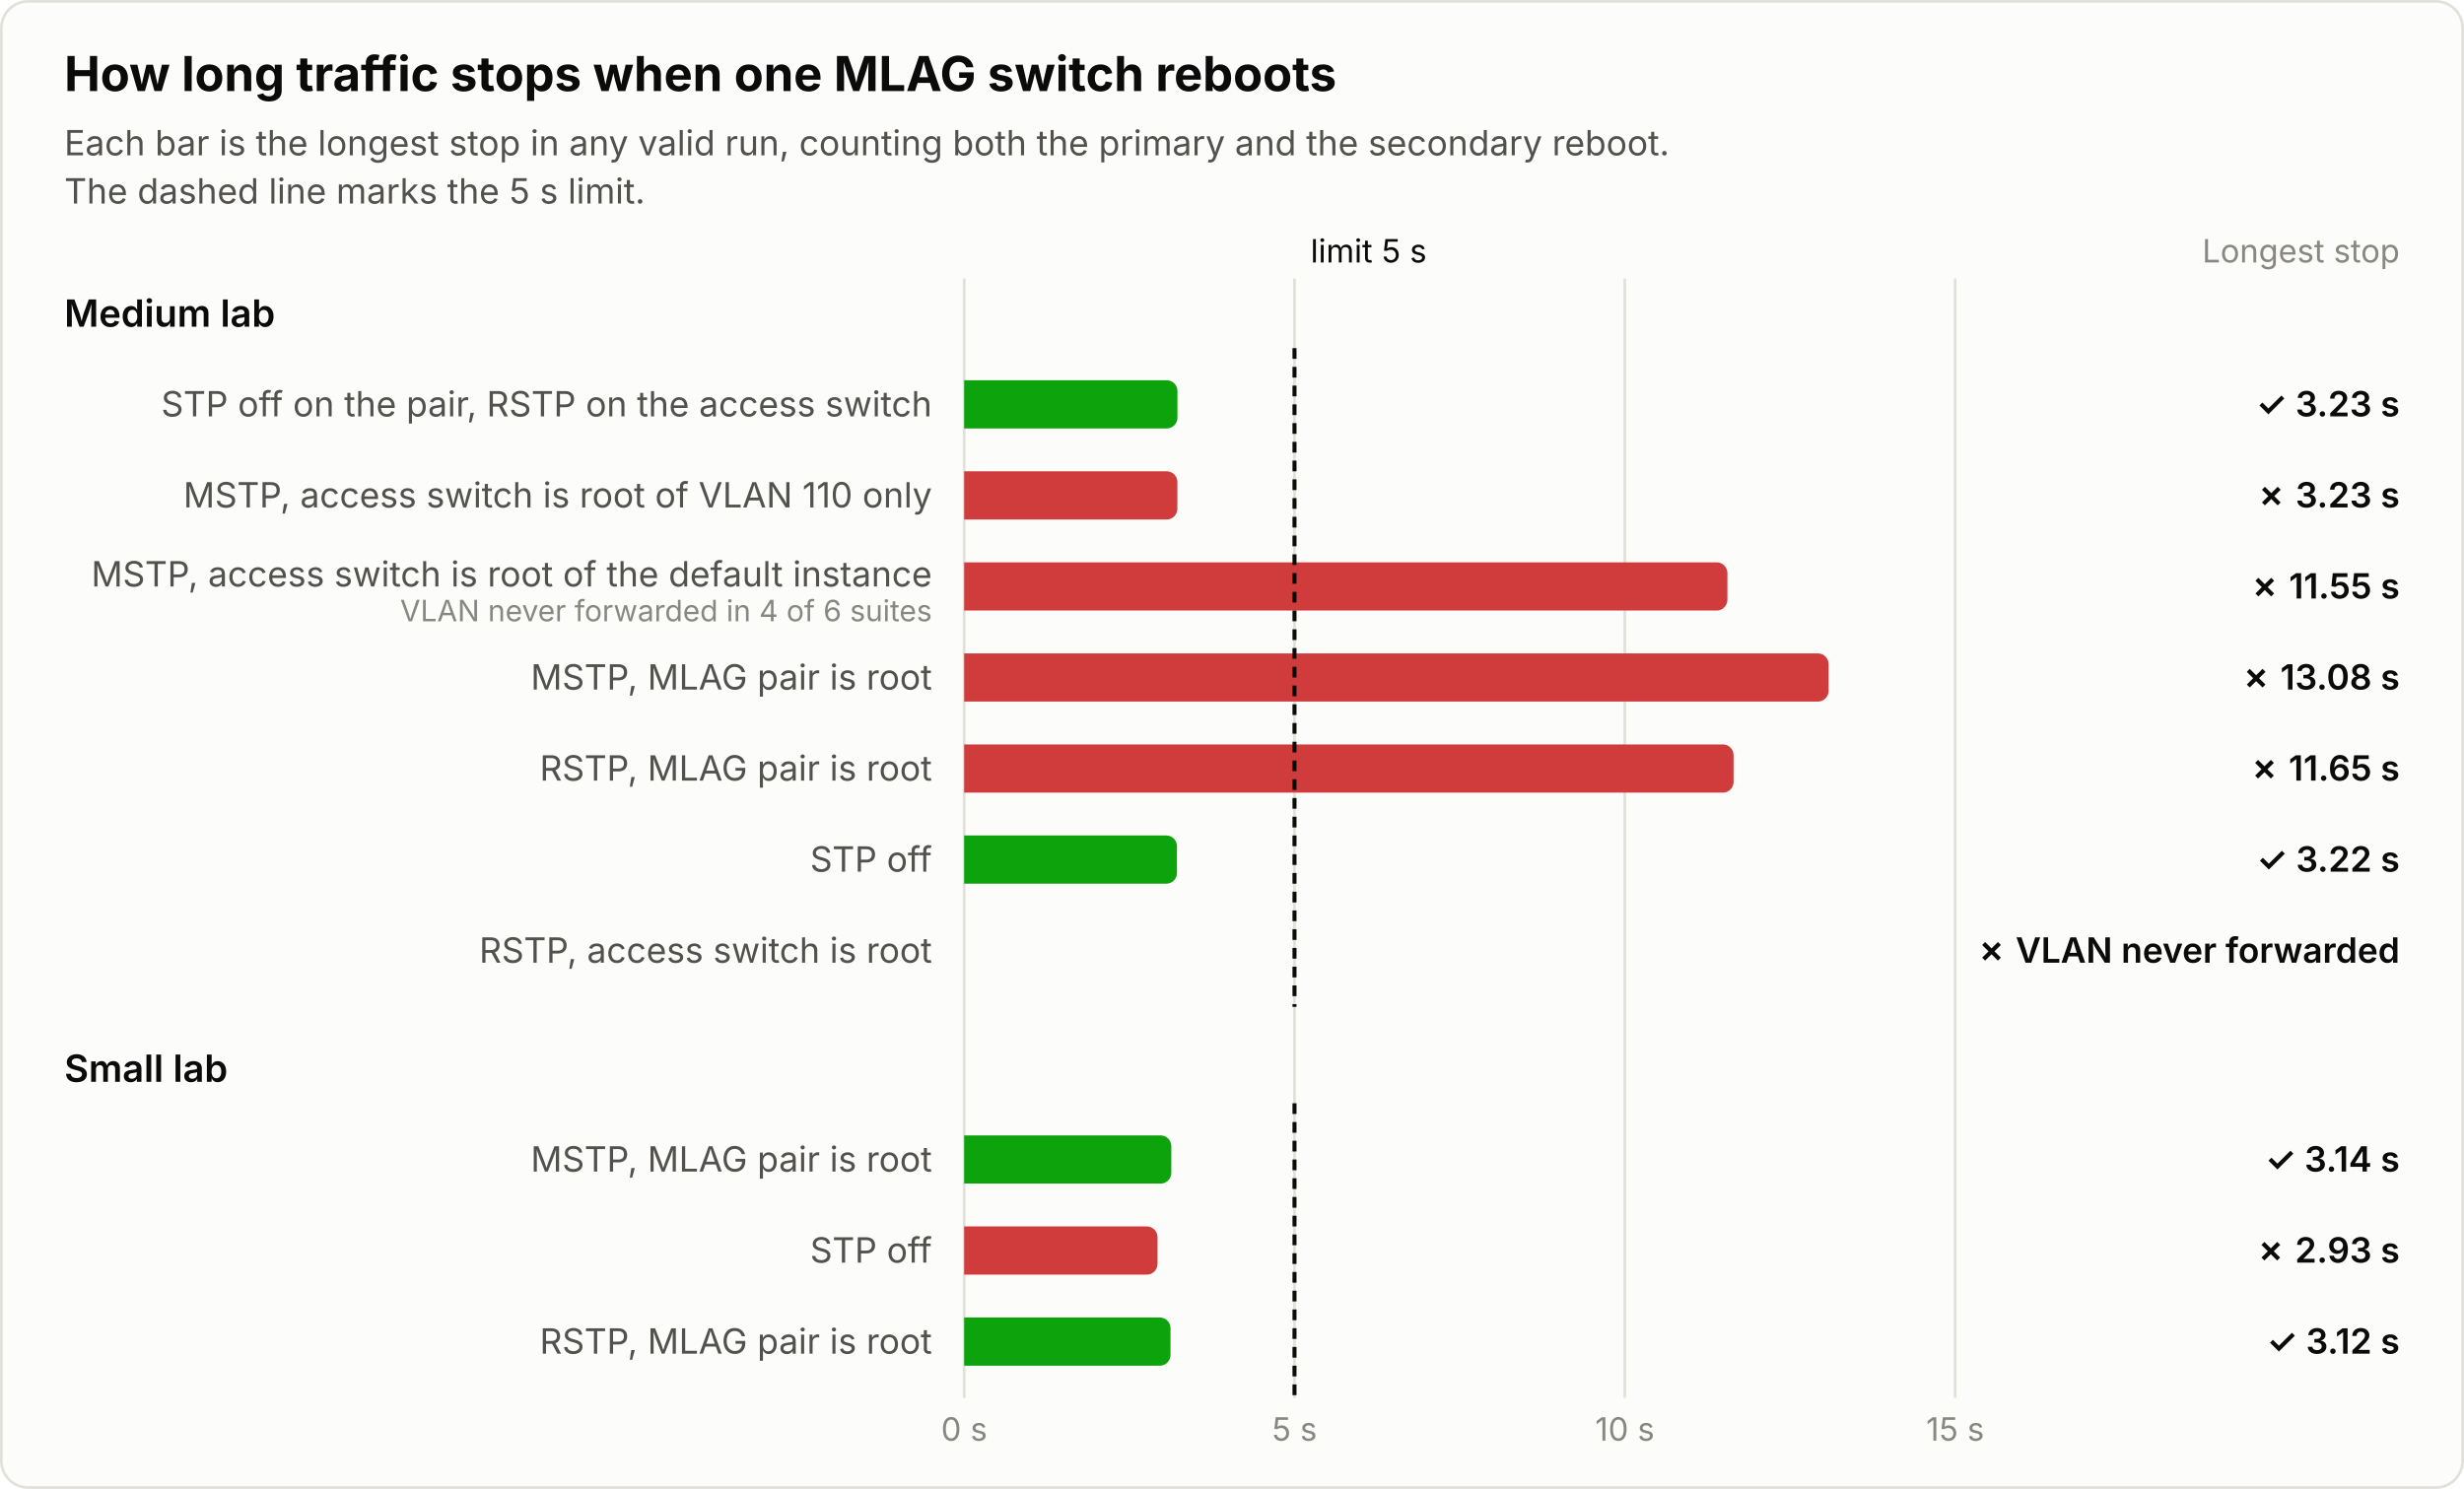
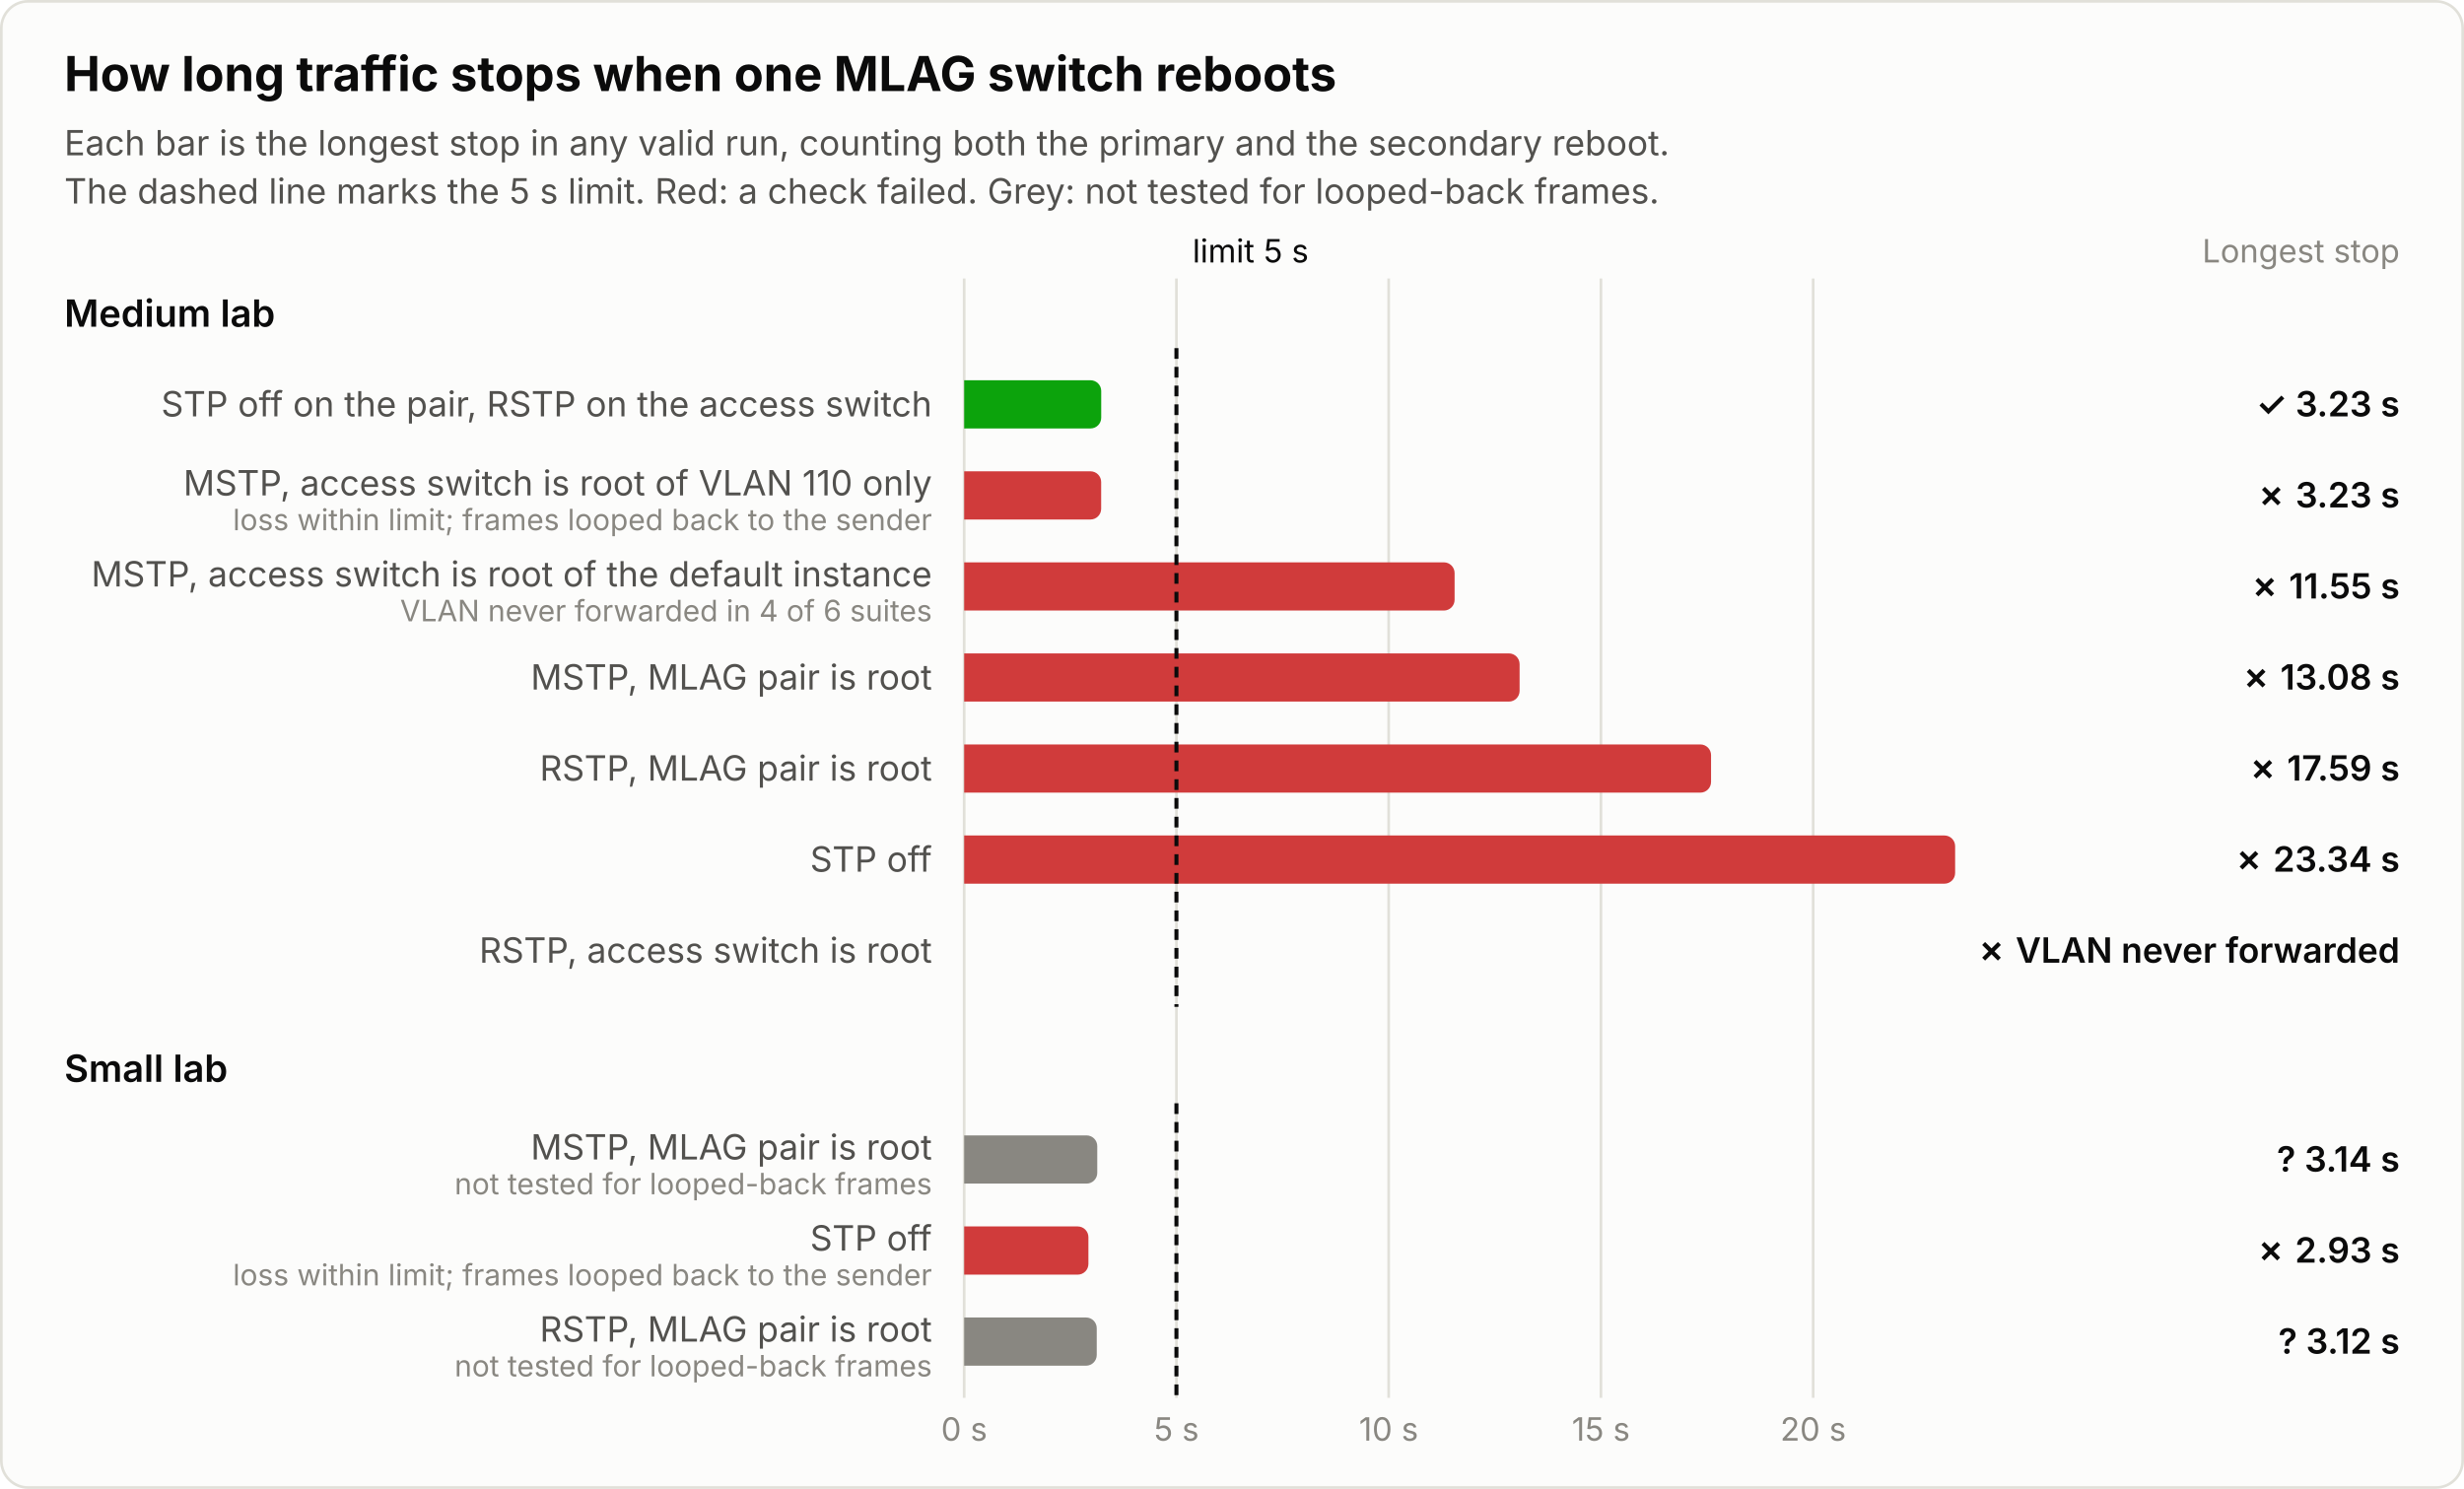
<svg xmlns="http://www.w3.org/2000/svg" width="920" height="556" viewBox="0 0 920 556" font-family="system-ui, -apple-system, &quot;Segoe UI&quot;, sans-serif" role="img" aria-label="Traffic stop during an MLAG peer reboot per setup">
  <rect x="0.5" y="0.5" width="919" height="555" rx="10" fill="#fcfcfb" stroke="#e1e0d9" />
  <line x1="360.0" y1="104" x2="360.0" y2="522" stroke="#e1e0d9" stroke-width="1" />
  <text x="360.0" y="538" font-size="12" fill="#898781" text-anchor="middle" style="font-variant-numeric: tabular-nums">0 s</text>
-   <line x1="483.333" y1="104" x2="483.333" y2="522" stroke="#e1e0d9" stroke-width="1" />
-   <text x="483.333" y="538" font-size="12" fill="#898781" text-anchor="middle" style="font-variant-numeric: tabular-nums">5 s</text>
-   <line x1="606.667" y1="104" x2="606.667" y2="522" stroke="#e1e0d9" stroke-width="1" />
-   <text x="606.667" y="538" font-size="12" fill="#898781" text-anchor="middle" style="font-variant-numeric: tabular-nums">10 s</text>
-   <line x1="730.0" y1="104" x2="730.0" y2="522" stroke="#e1e0d9" stroke-width="1" />
-   <text x="730.0" y="538" font-size="12" fill="#898781" text-anchor="middle" style="font-variant-numeric: tabular-nums">15 s</text>
-   <path d="M360,142.0 H435.631 a4,4 0 0 1 4,4 V156.0 a4,4 0 0 1 -4,4 H360 Z" fill="#0ca30c" />
-   <path d="M360,176.0 H435.604 a4,4 0 0 1 4,4 V190.0 a4,4 0 0 1 -4,4 H360 Z" fill="#d03b3b" />
-   <path d="M360,210.0 H640.976 a4,4 0 0 1 4,4 V224.0 a4,4 0 0 1 -4,4 H360 Z" fill="#d03b3b" />
-   <path d="M360,244.0 H678.745 a4,4 0 0 1 4,4 V258.0 a4,4 0 0 1 -4,4 H360 Z" fill="#d03b3b" />
-   <path d="M360,278.0 H643.282 a4,4 0 0 1 4,4 V292.0 a4,4 0 0 1 -4,4 H360 Z" fill="#d03b3b" />
-   <path d="M360,312.0 H435.452 a4,4 0 0 1 4,4 V326.0 a4,4 0 0 1 -4,4 H360 Z" fill="#0ca30c" />
-   <path d="M360,424.0 H433.332 a4,4 0 0 1 4,4 V438.0 a4,4 0 0 1 -4,4 H360 Z" fill="#0ca30c" />
-   <path d="M360,458.0 H428.192 a4,4 0 0 1 4,4 V472.0 a4,4 0 0 1 -4,4 H360 Z" fill="#d03b3b" />
-   <path d="M360,492.0 H433.037 a4,4 0 0 1 4,4 V506.0 a4,4 0 0 1 -4,4 H360 Z" fill="#0ca30c" />
-   <line x1="483.333" y1="130" x2="483.333" y2="376" stroke="#0b0b0b" stroke-width="1.5" stroke-dasharray="4 3" />
-   <line x1="483.333" y1="412" x2="483.333" y2="522" stroke="#0b0b0b" stroke-width="1.5" stroke-dasharray="4 3" />
+   <line x1="439.249" y1="104" x2="439.249" y2="522" stroke="#e1e0d9" stroke-width="1" />
+   <text x="439.249" y="538" font-size="12" fill="#898781" text-anchor="middle" style="font-variant-numeric: tabular-nums">5 s</text>
+   <line x1="518.498" y1="104" x2="518.498" y2="522" stroke="#e1e0d9" stroke-width="1" />
+   <text x="518.498" y="538" font-size="12" fill="#898781" text-anchor="middle" style="font-variant-numeric: tabular-nums">10 s</text>
+   <line x1="597.747" y1="104" x2="597.747" y2="522" stroke="#e1e0d9" stroke-width="1" />
+   <text x="597.747" y="538" font-size="12" fill="#898781" text-anchor="middle" style="font-variant-numeric: tabular-nums">15 s</text>
+   <line x1="676.996" y1="104" x2="676.996" y2="522" stroke="#e1e0d9" stroke-width="1" />
+   <text x="676.996" y="538" font-size="12" fill="#898781" text-anchor="middle" style="font-variant-numeric: tabular-nums">20 s</text>
+   <path d="M360,142.0 H407.168 a4,4 0 0 1 4,4 V156.0 a4,4 0 0 1 -4,4 H360 Z" fill="#0ca30c" />
+   <path d="M360,176.0 H407.15 a4,4 0 0 1 4,4 V190.0 a4,4 0 0 1 -4,4 H360 Z" fill="#d03b3b" />
+   <path d="M360,210.0 H539.114 a4,4 0 0 1 4,4 V224.0 a4,4 0 0 1 -4,4 H360 Z" fill="#d03b3b" />
+   <path d="M360,244.0 H563.383 a4,4 0 0 1 4,4 V258.0 a4,4 0 0 1 -4,4 H360 Z" fill="#d03b3b" />
+   <path d="M360,278.0 H634.867 a4,4 0 0 1 4,4 V292.0 a4,4 0 0 1 -4,4 H360 Z" fill="#d03b3b" />
+   <path d="M360,312.0 H726.0 a4,4 0 0 1 4,4 V326.0 a4,4 0 0 1 -4,4 H360 Z" fill="#d03b3b" />
+   <path d="M360,424.0 H405.691 a4,4 0 0 1 4,4 V438.0 a4,4 0 0 1 -4,4 H360 Z" fill="#898781" />
+   <path d="M360,458.0 H402.388 a4,4 0 0 1 4,4 V472.0 a4,4 0 0 1 -4,4 H360 Z" fill="#d03b3b" />
+   <path d="M360,492.0 H405.501 a4,4 0 0 1 4,4 V506.0 a4,4 0 0 1 -4,4 H360 Z" fill="#898781" />
+   <line x1="439.249" y1="130" x2="439.249" y2="376" stroke="#0b0b0b" stroke-width="1.5" stroke-dasharray="4 3" />
+   <line x1="439.249" y1="412" x2="439.249" y2="522" stroke="#0b0b0b" stroke-width="1.5" stroke-dasharray="4 3" />
  <text x="24" y="34" font-size="18" font-weight="700" fill="#0b0b0b">How long traffic stops when one MLAG switch reboots</text>
  <text x="24" y="58" font-size="13" fill="#52514e">Each bar is the longest stop in any valid run, counting both the primary and the secondary reboot.</text>
-   <text x="24" y="76" font-size="13" fill="#52514e">The dashed line marks the 5 s limit.</text>
-   <text x="489.333" y="98" font-size="12" fill="#0b0b0b">limit 5 s</text>
+   <text x="24" y="76" font-size="13" fill="#52514e">The dashed line marks the 5 s limit. Red: a check failed. Grey: not tested for looped-back frames.</text>
+   <text x="445.249" y="98" font-size="12" fill="#0b0b0b">limit 5 s</text>
  <text x="24" y="122" font-size="14" font-weight="600" fill="#0b0b0b">Medium lab</text>
  <text x="348" y="155.5" font-size="13" fill="#52514e" text-anchor="end">STP off on the pair, RSTP on the access switch</text>
  <text x="896" y="155.5" font-size="13" font-weight="600" fill="#0b0b0b" text-anchor="end" style="font-variant-numeric: tabular-nums">✓ 3.23 s</text>
-   <text x="348" y="189.5" font-size="13" fill="#52514e" text-anchor="end">MSTP, access switch is root of VLAN 110 only</text>
+   <text x="348" y="185.0" font-size="13" fill="#52514e" text-anchor="end">MSTP, access switch is root of VLAN 110 only</text>
+   <text x="348" y="198.0" font-size="11" fill="#898781" text-anchor="end">loss within limit; frames looped back to the sender</text>
  <text x="896" y="189.5" font-size="13" font-weight="600" fill="#0b0b0b" text-anchor="end" style="font-variant-numeric: tabular-nums">✗ 3.23 s</text>
  <text x="348" y="219.0" font-size="13" fill="#52514e" text-anchor="end">MSTP, access switch is root of the default instance</text>
  <text x="348" y="232.0" font-size="11" fill="#898781" text-anchor="end">VLAN never forwarded in 4 of 6 suites</text>
  <text x="896" y="223.5" font-size="13" font-weight="600" fill="#0b0b0b" text-anchor="end" style="font-variant-numeric: tabular-nums">✗ 11.55 s</text>
  <text x="348" y="257.5" font-size="13" fill="#52514e" text-anchor="end">MSTP, MLAG pair is root</text>
  <text x="896" y="257.5" font-size="13" font-weight="600" fill="#0b0b0b" text-anchor="end" style="font-variant-numeric: tabular-nums">✗ 13.08 s</text>
  <text x="348" y="291.5" font-size="13" fill="#52514e" text-anchor="end">RSTP, MLAG pair is root</text>
-   <text x="896" y="291.5" font-size="13" font-weight="600" fill="#0b0b0b" text-anchor="end" style="font-variant-numeric: tabular-nums">✗ 11.65 s</text>
+   <text x="896" y="291.5" font-size="13" font-weight="600" fill="#0b0b0b" text-anchor="end" style="font-variant-numeric: tabular-nums">✗ 17.59 s</text>
  <text x="348" y="325.5" font-size="13" fill="#52514e" text-anchor="end">STP off</text>
-   <text x="896" y="325.5" font-size="13" font-weight="600" fill="#0b0b0b" text-anchor="end" style="font-variant-numeric: tabular-nums">✓ 3.22 s</text>
+   <text x="896" y="325.5" font-size="13" font-weight="600" fill="#0b0b0b" text-anchor="end" style="font-variant-numeric: tabular-nums">✗ 23.34 s</text>
  <text x="348" y="359.5" font-size="13" fill="#52514e" text-anchor="end">RSTP, access switch is root</text>
  <text x="896" y="359.5" font-size="13" font-weight="600" fill="#0b0b0b" text-anchor="end">✗ VLAN never forwarded</text>
  <text x="24" y="404" font-size="14" font-weight="600" fill="#0b0b0b">Small lab</text>
-   <text x="348" y="437.5" font-size="13" fill="#52514e" text-anchor="end">MSTP, MLAG pair is root</text>
-   <text x="896" y="437.5" font-size="13" font-weight="600" fill="#0b0b0b" text-anchor="end" style="font-variant-numeric: tabular-nums">✓ 3.14 s</text>
-   <text x="348" y="471.5" font-size="13" fill="#52514e" text-anchor="end">STP off</text>
+   <text x="348" y="433.0" font-size="13" fill="#52514e" text-anchor="end">MSTP, MLAG pair is root</text>
+   <text x="348" y="446.0" font-size="11" fill="#898781" text-anchor="end">not tested for looped-back frames</text>
+   <text x="896" y="437.5" font-size="13" font-weight="600" fill="#0b0b0b" text-anchor="end" style="font-variant-numeric: tabular-nums">? 3.14 s</text>
+   <text x="348" y="467.0" font-size="13" fill="#52514e" text-anchor="end">STP off</text>
+   <text x="348" y="480.0" font-size="11" fill="#898781" text-anchor="end">loss within limit; frames looped back to the sender</text>
  <text x="896" y="471.5" font-size="13" font-weight="600" fill="#0b0b0b" text-anchor="end" style="font-variant-numeric: tabular-nums">✗ 2.93 s</text>
-   <text x="348" y="505.5" font-size="13" fill="#52514e" text-anchor="end">RSTP, MLAG pair is root</text>
-   <text x="896" y="505.5" font-size="13" font-weight="600" fill="#0b0b0b" text-anchor="end" style="font-variant-numeric: tabular-nums">✓ 3.12 s</text>
+   <text x="348" y="501.0" font-size="13" fill="#52514e" text-anchor="end">RSTP, MLAG pair is root</text>
+   <text x="348" y="514.0" font-size="11" fill="#898781" text-anchor="end">not tested for looped-back frames</text>
+   <text x="896" y="505.5" font-size="13" font-weight="600" fill="#0b0b0b" text-anchor="end" style="font-variant-numeric: tabular-nums">? 3.12 s</text>
  <text x="896" y="98" font-size="12" fill="#898781" text-anchor="end">Longest stop</text>
</svg>
